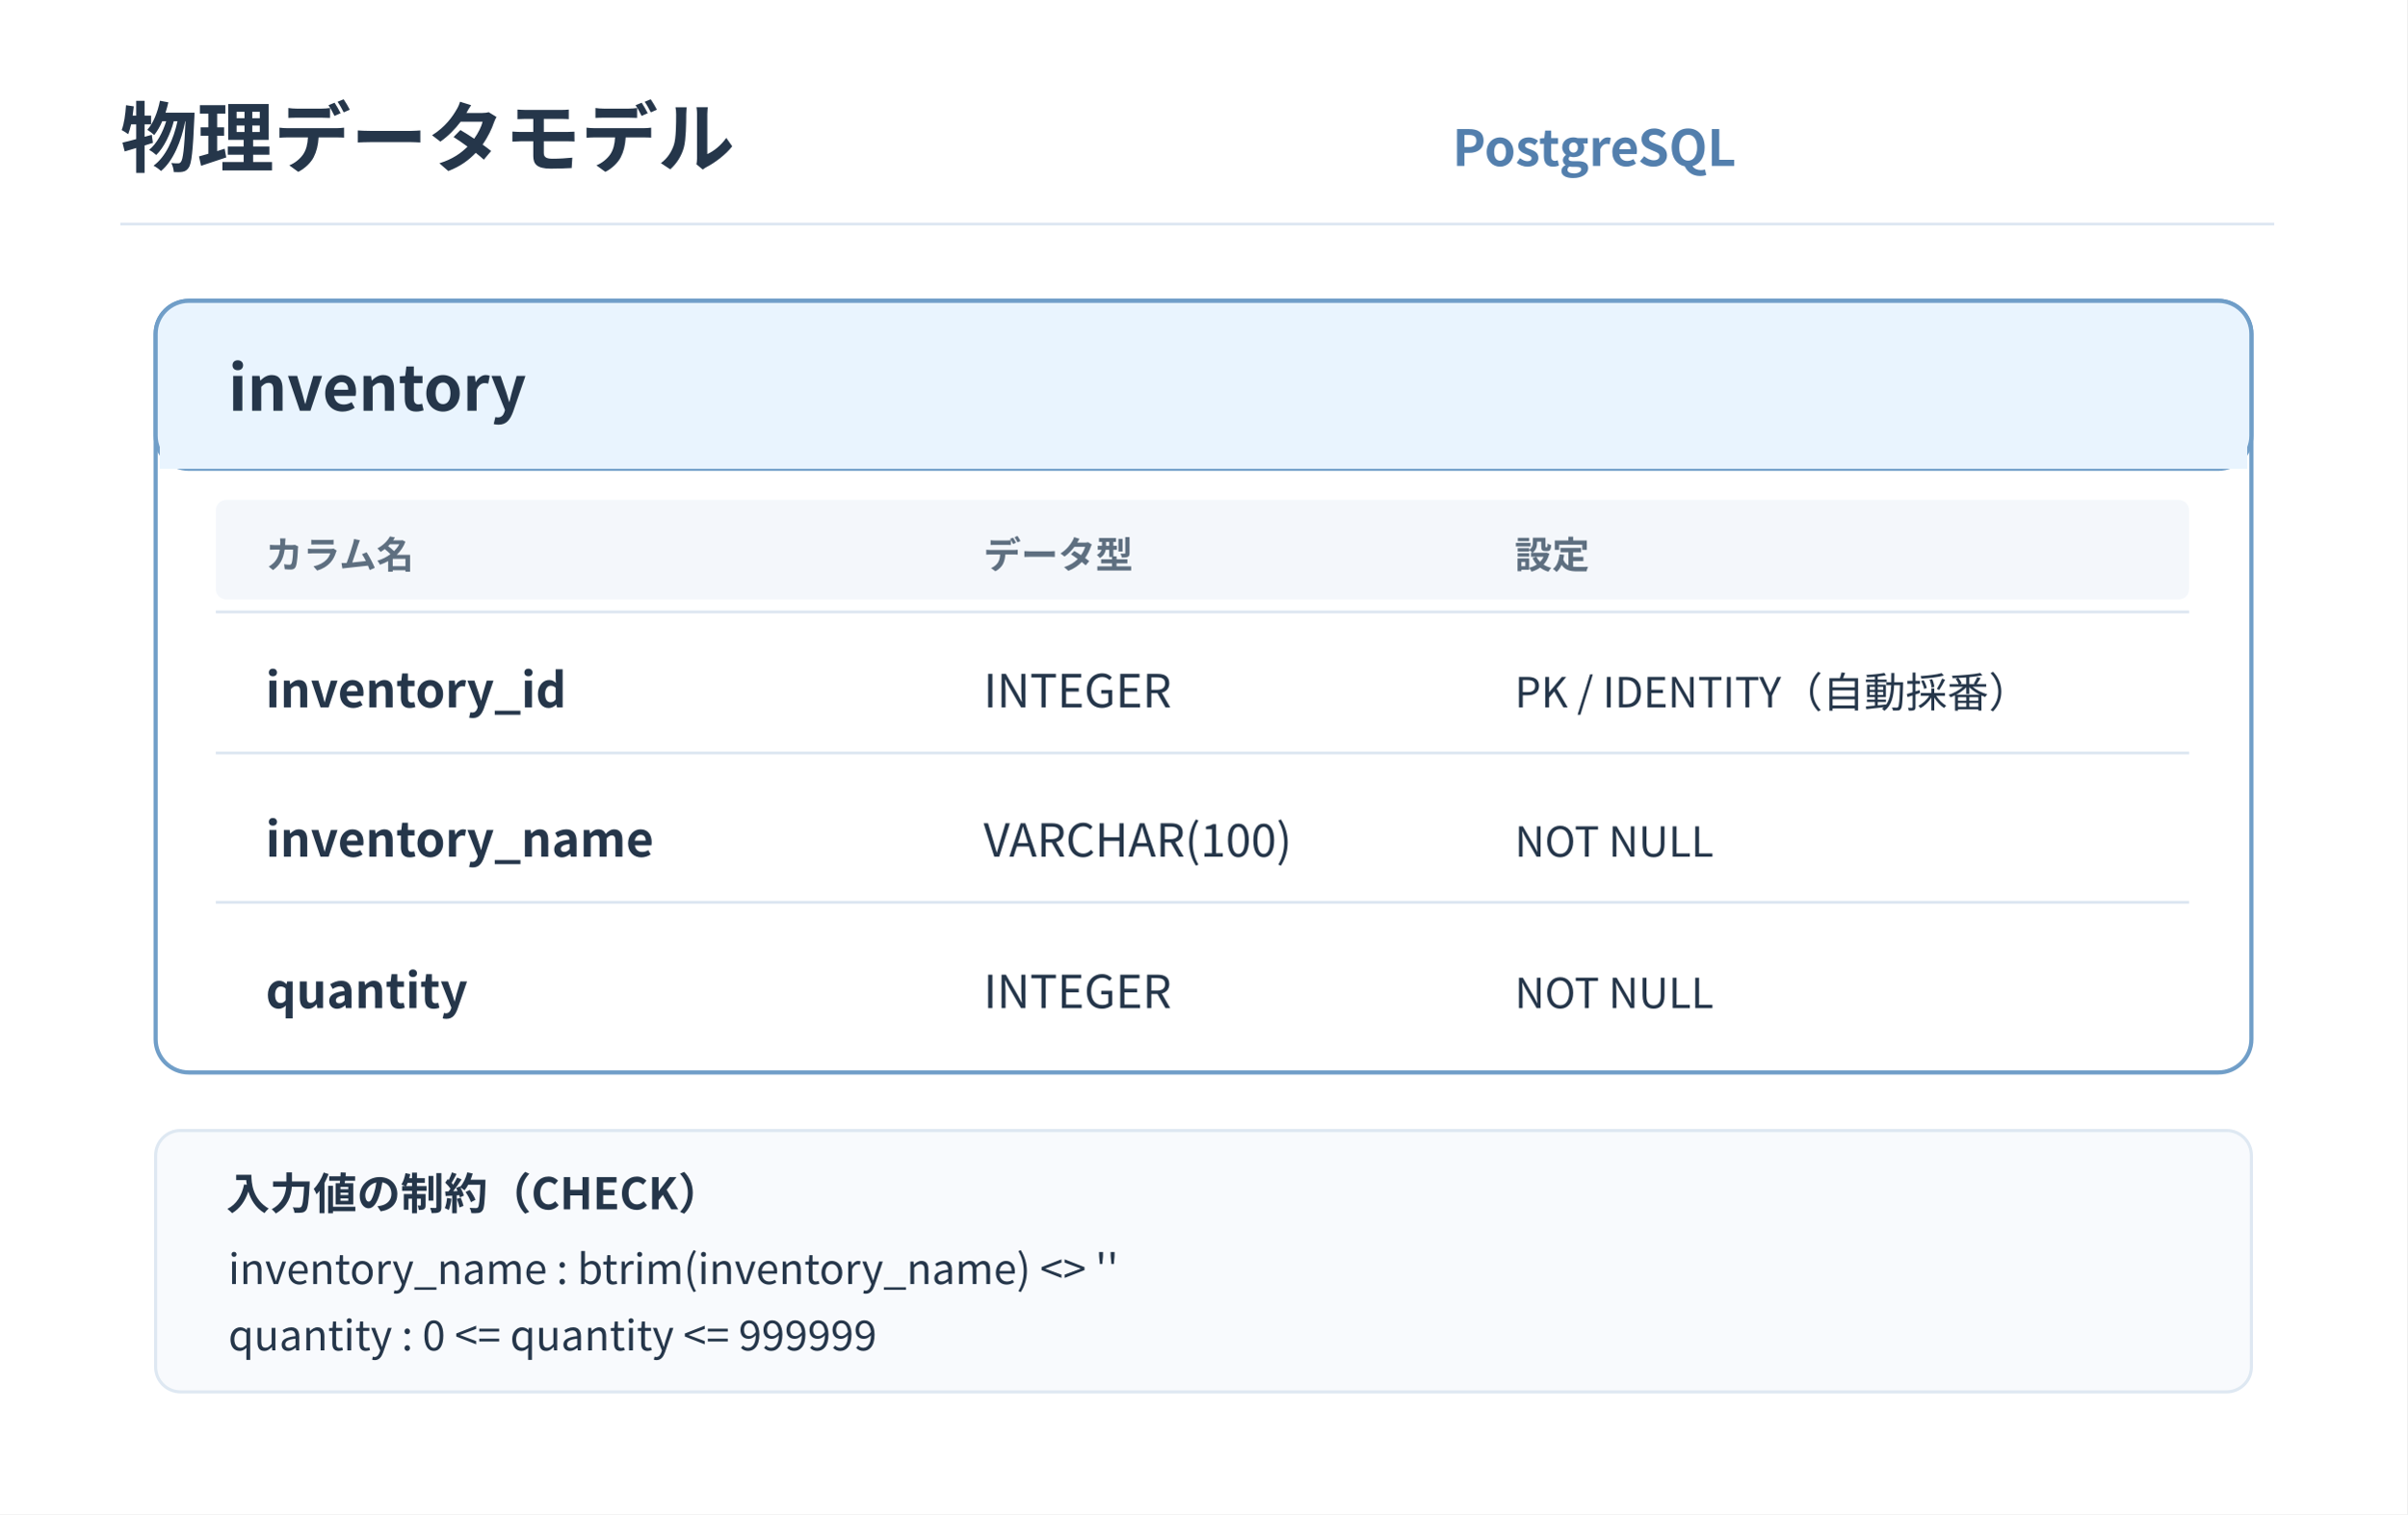
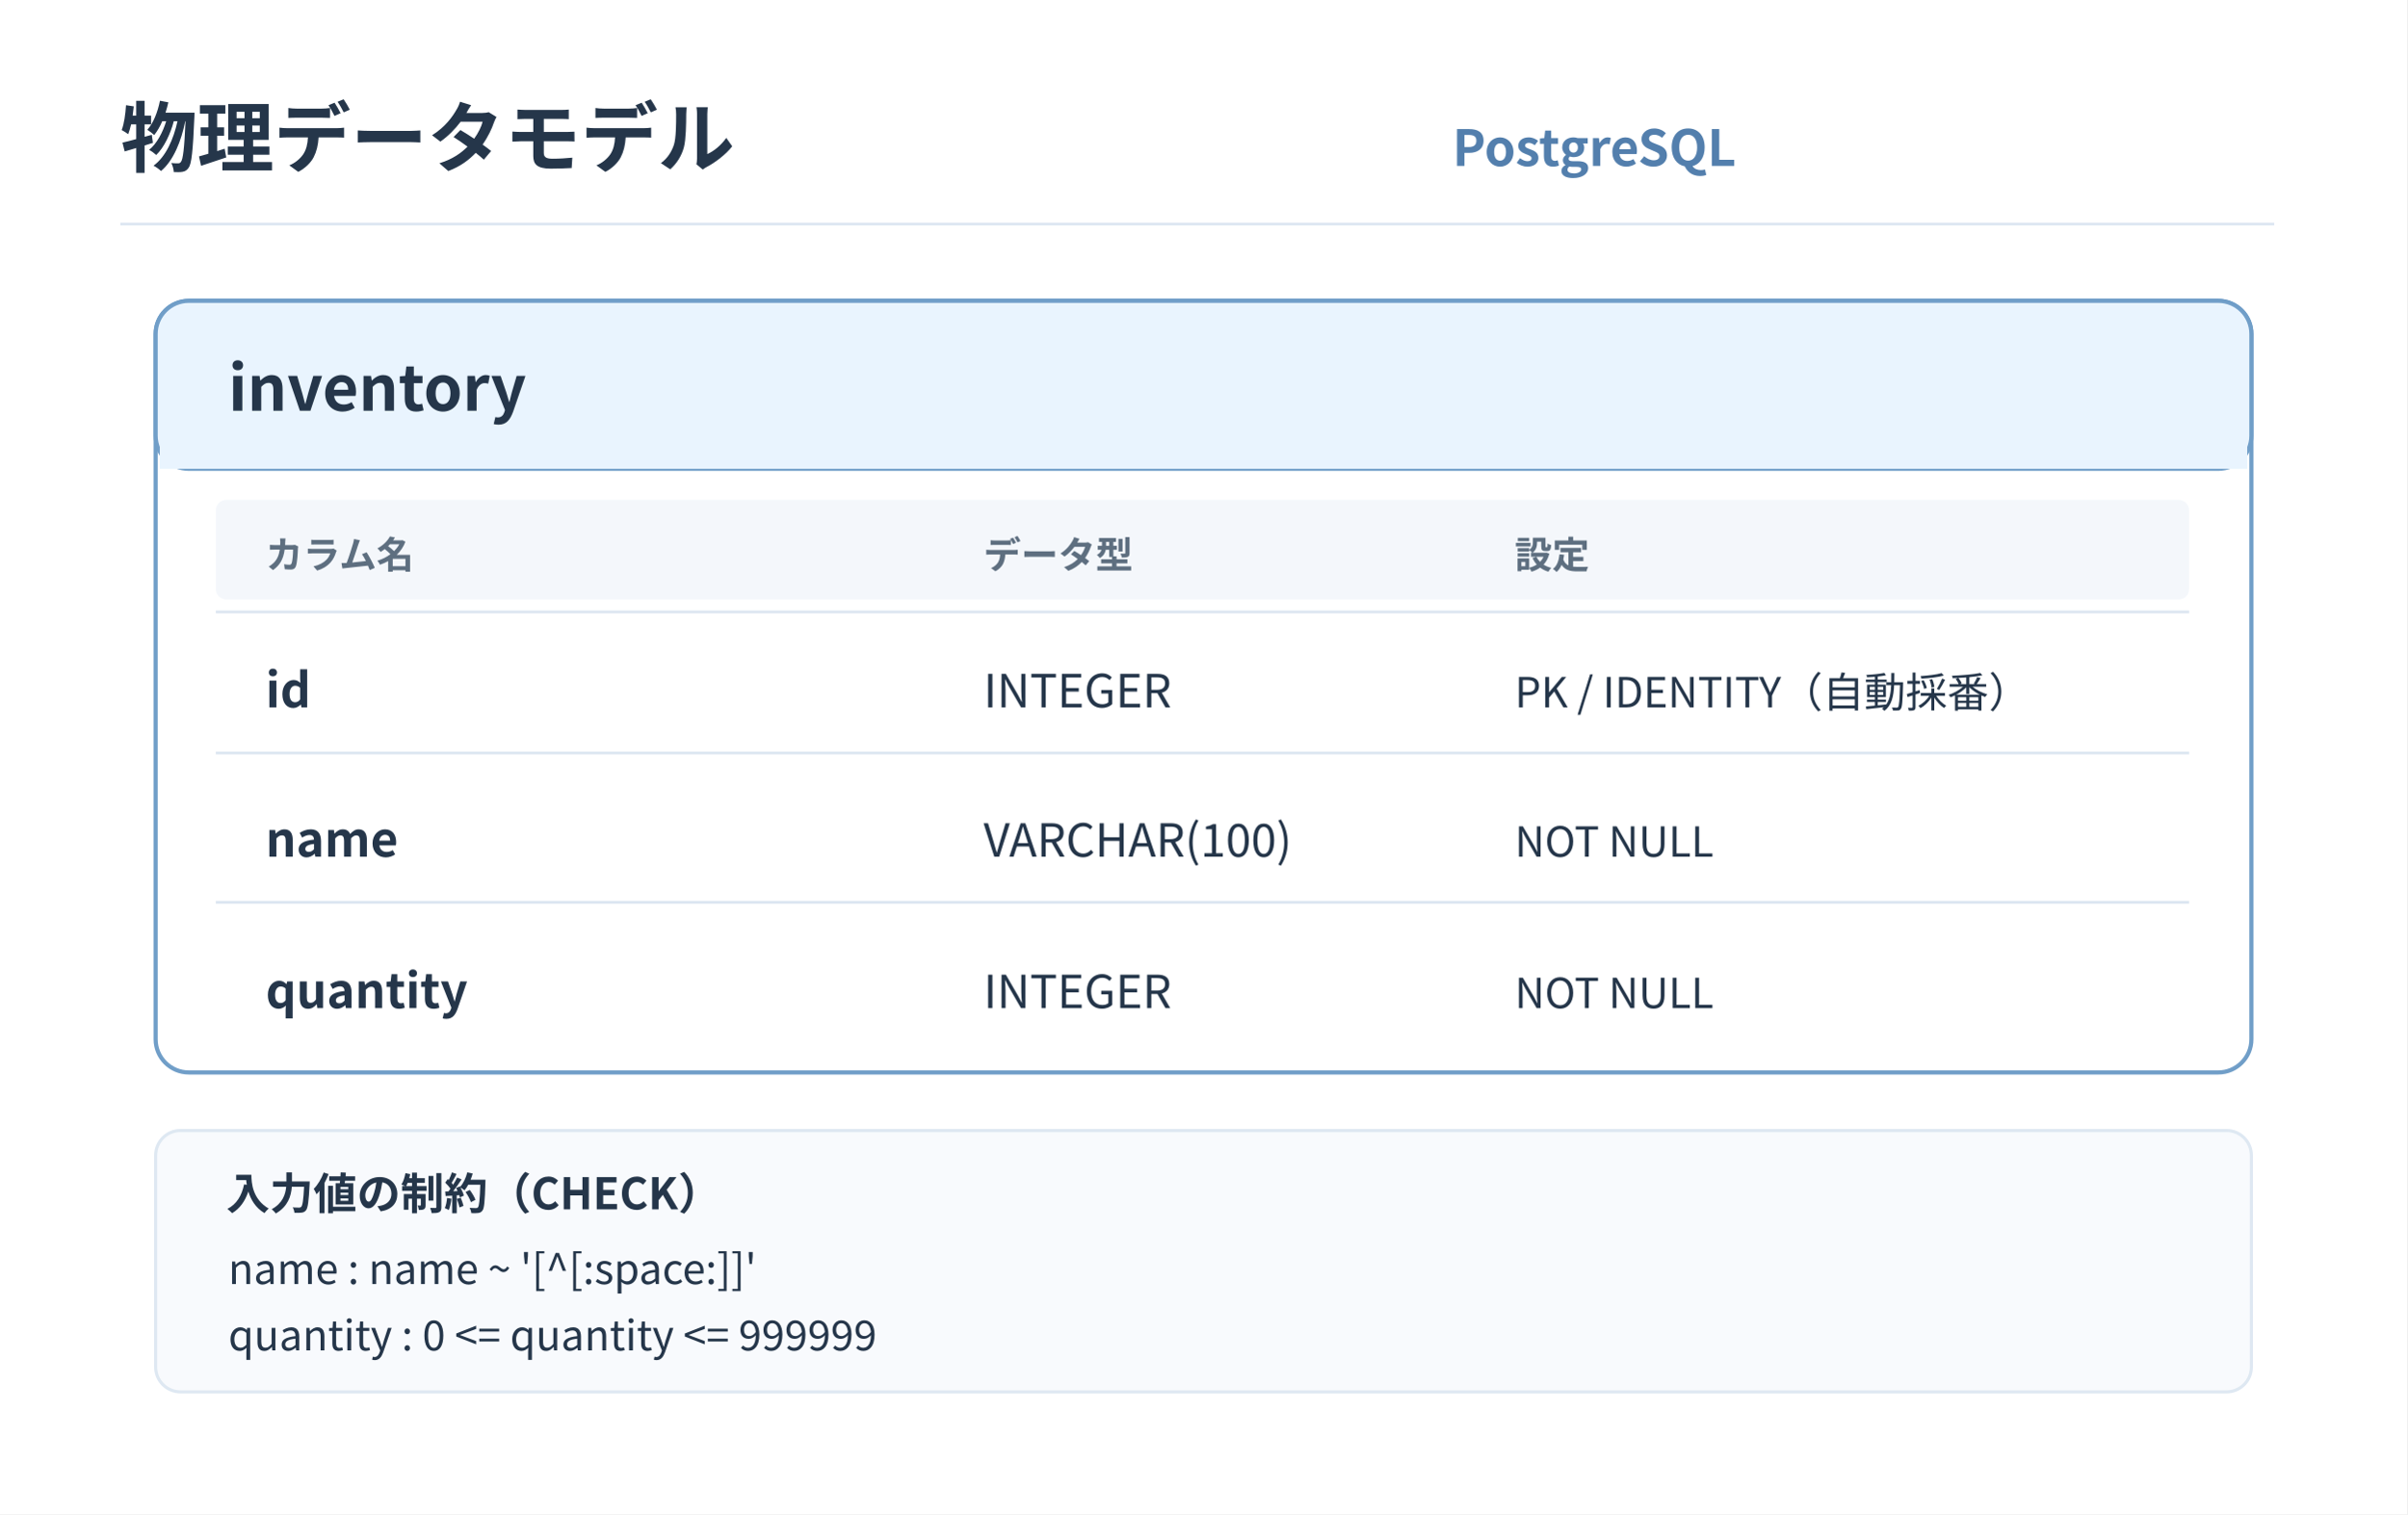
<svg xmlns="http://www.w3.org/2000/svg" width="1160" height="730" viewBox="0 0 1160 730" role="img">
  <rect width="1160" height="730" fill="#FFFFFF" />
  <text x="58" y="80" fill="#25364A" font-family="Noto Sans CJK JP, Yu Gothic, Meiryo, sans-serif" font-size="37" font-weight="700" text-anchor="start" letter-spacing="0">物理データモデル</text>
  <text x="700" y="80" fill="#537FAD" font-family="Noto Sans CJK JP, Yu Gothic, Meiryo, sans-serif" font-size="24" font-weight="600" text-anchor="start" letter-spacing="0">PostgreSQL</text>
  <path d="M58,108 H1096" stroke="#DCE6F1" stroke-width="1.3" />
  <rect x="75" y="145" width="1010" height="372" rx="16" fill="#FFFFFF" stroke="#709EC8" stroke-width="2" />
  <rect x="75" y="145" width="1010" height="81" rx="16" fill="#E9F4FE" stroke="#709EC8" stroke-width="2" />
  <rect x="77" y="204" width="1006" height="22" fill="#E9F4FE" />
  <text x="110" y="198" fill="#25364A" font-family="Noto Sans CJK JP, Yu Gothic, Meiryo, sans-serif" font-size="30" font-weight="700" text-anchor="start" letter-spacing="0">inventory</text>
  <rect x="104" y="241" width="951" height="48" rx="5" fill="#F4F7FB" stroke="#F4F7FB" stroke-width="0" />
  <text x="128" y="274" fill="#5E6F80" font-family="Noto Sans CJK JP, Yu Gothic, Meiryo, sans-serif" font-size="18" font-weight="700" text-anchor="start" letter-spacing="0">カラム名</text>
  <text x="474" y="274" fill="#5E6F80" font-family="Noto Sans CJK JP, Yu Gothic, Meiryo, sans-serif" font-size="18" font-weight="700" text-anchor="start" letter-spacing="0">データ型</text>
  <text x="730" y="274" fill="#5E6F80" font-family="Noto Sans CJK JP, Yu Gothic, Meiryo, sans-serif" font-size="18" font-weight="700" text-anchor="start" letter-spacing="0">設定</text>
  <path d="M104,295 H1055" stroke="#DCE6F1" stroke-width="1.3" />
-   <text x="128" y="341" fill="#25364A" font-family="Noto Sans CJK JP, Yu Gothic, Meiryo, sans-serif" font-size="23" font-weight="600" text-anchor="start" letter-spacing="0">inventory_id</text>
+   <text x="128" y="341" fill="#25364A" font-family="Noto Sans CJK JP, Yu Gothic, Meiryo, sans-serif" font-size="23" font-weight="600" text-anchor="start" letter-spacing="0">id</text>
  <text x="474" y="341" fill="#25364A" font-family="Noto Sans CJK JP, Yu Gothic, Meiryo, sans-serif" font-size="22" font-weight="400" text-anchor="start" letter-spacing="0">INTEGER</text>
  <text x="730" y="341" fill="#25364A" font-family="Noto Sans CJK JP, Yu Gothic, Meiryo, sans-serif" font-size="20" font-weight="400" text-anchor="start" letter-spacing="0">PK / IDENTITY（自動採番）</text>
  <path d="M104,363 H1055" stroke="#DCE6F1" stroke-width="1.3" />
-   <text x="128" y="413" fill="#25364A" font-family="Noto Sans CJK JP, Yu Gothic, Meiryo, sans-serif" font-size="23" font-weight="600" text-anchor="start" letter-spacing="0">inventory_name</text>
+   <text x="128" y="413" fill="#25364A" font-family="Noto Sans CJK JP, Yu Gothic, Meiryo, sans-serif" font-size="23" font-weight="600" text-anchor="start" letter-spacing="0">name</text>
  <text x="474" y="413" fill="#25364A" font-family="Noto Sans CJK JP, Yu Gothic, Meiryo, sans-serif" font-size="22" font-weight="400" text-anchor="start" letter-spacing="0">VARCHAR(100)</text>
  <text x="730" y="413" fill="#25364A" font-family="Noto Sans CJK JP, Yu Gothic, Meiryo, sans-serif" font-size="20" font-weight="400" text-anchor="start" letter-spacing="0">NOT NULL</text>
  <path d="M104,435 H1055" stroke="#DCE6F1" stroke-width="1.3" />
  <text x="128" y="486" fill="#25364A" font-family="Noto Sans CJK JP, Yu Gothic, Meiryo, sans-serif" font-size="23" font-weight="600" text-anchor="start" letter-spacing="0">quantity</text>
  <text x="474" y="486" fill="#25364A" font-family="Noto Sans CJK JP, Yu Gothic, Meiryo, sans-serif" font-size="22" font-weight="400" text-anchor="start" letter-spacing="0">INTEGER</text>
  <text x="730" y="486" fill="#25364A" font-family="Noto Sans CJK JP, Yu Gothic, Meiryo, sans-serif" font-size="20" font-weight="400" text-anchor="start" letter-spacing="0">NOT NULL</text>
  <rect x="75" y="545" width="1010" height="126" rx="12" fill="#F8FAFD" stroke="#DEE8F2" stroke-width="1.5" />
  <text x="109" y="583" fill="#25364A" font-family="Noto Sans CJK JP, Yu Gothic, Meiryo, sans-serif" font-size="21" font-weight="700" text-anchor="start" letter-spacing="0">入力値の制約（CHECK）</text>
-   <text x="110" y="619" fill="#25364A" font-family="Noto Sans CJK JP, Yu Gothic, Meiryo, sans-serif" font-size="20" font-weight="400" text-anchor="start" letter-spacing="0">inventory_name : btrim(inventory_name) &lt;&gt; ''</text>
+   <text x="110" y="619" fill="#25364A" font-family="Noto Sans CJK JP, Yu Gothic, Meiryo, sans-serif" font-size="20" font-weight="400" text-anchor="start" letter-spacing="0">name : name ~ '[^[:space:]]'</text>
  <text x="110" y="651" fill="#25364A" font-family="Noto Sans CJK JP, Yu Gothic, Meiryo, sans-serif" font-size="20" font-weight="400" text-anchor="start" letter-spacing="0">quantity : 0 &lt;= quantity &lt;= 999999</text>
</svg>
